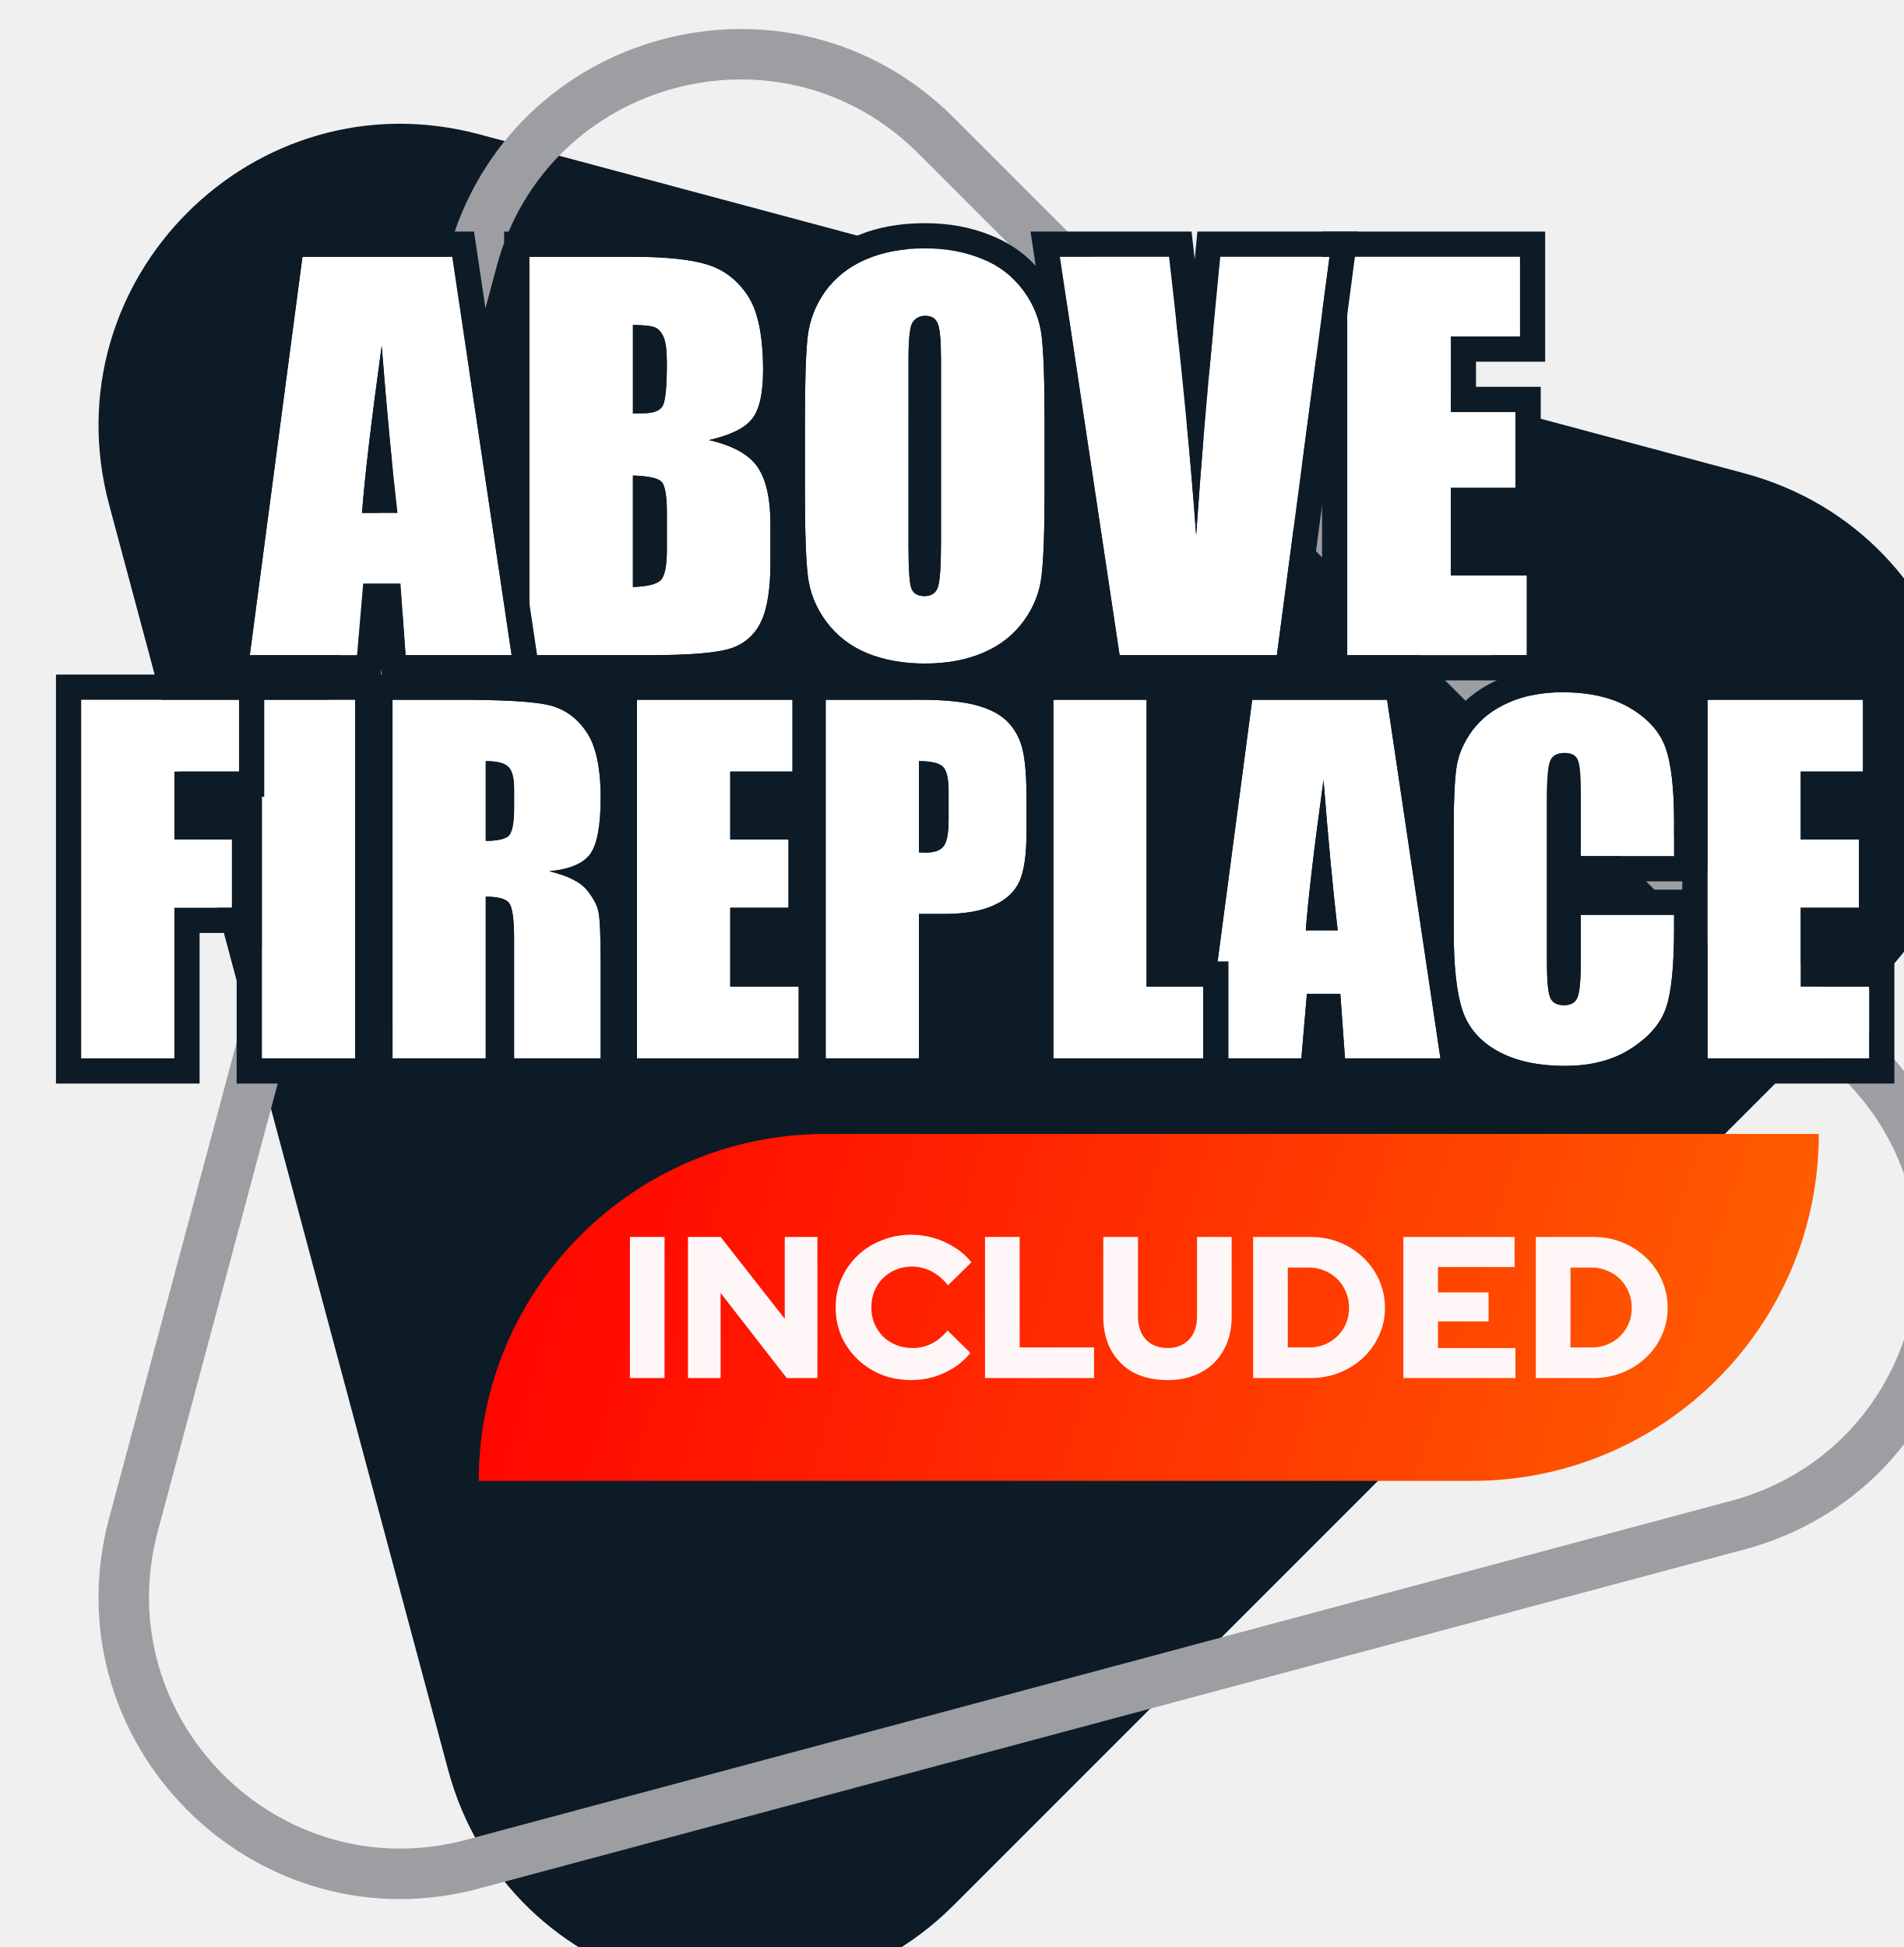
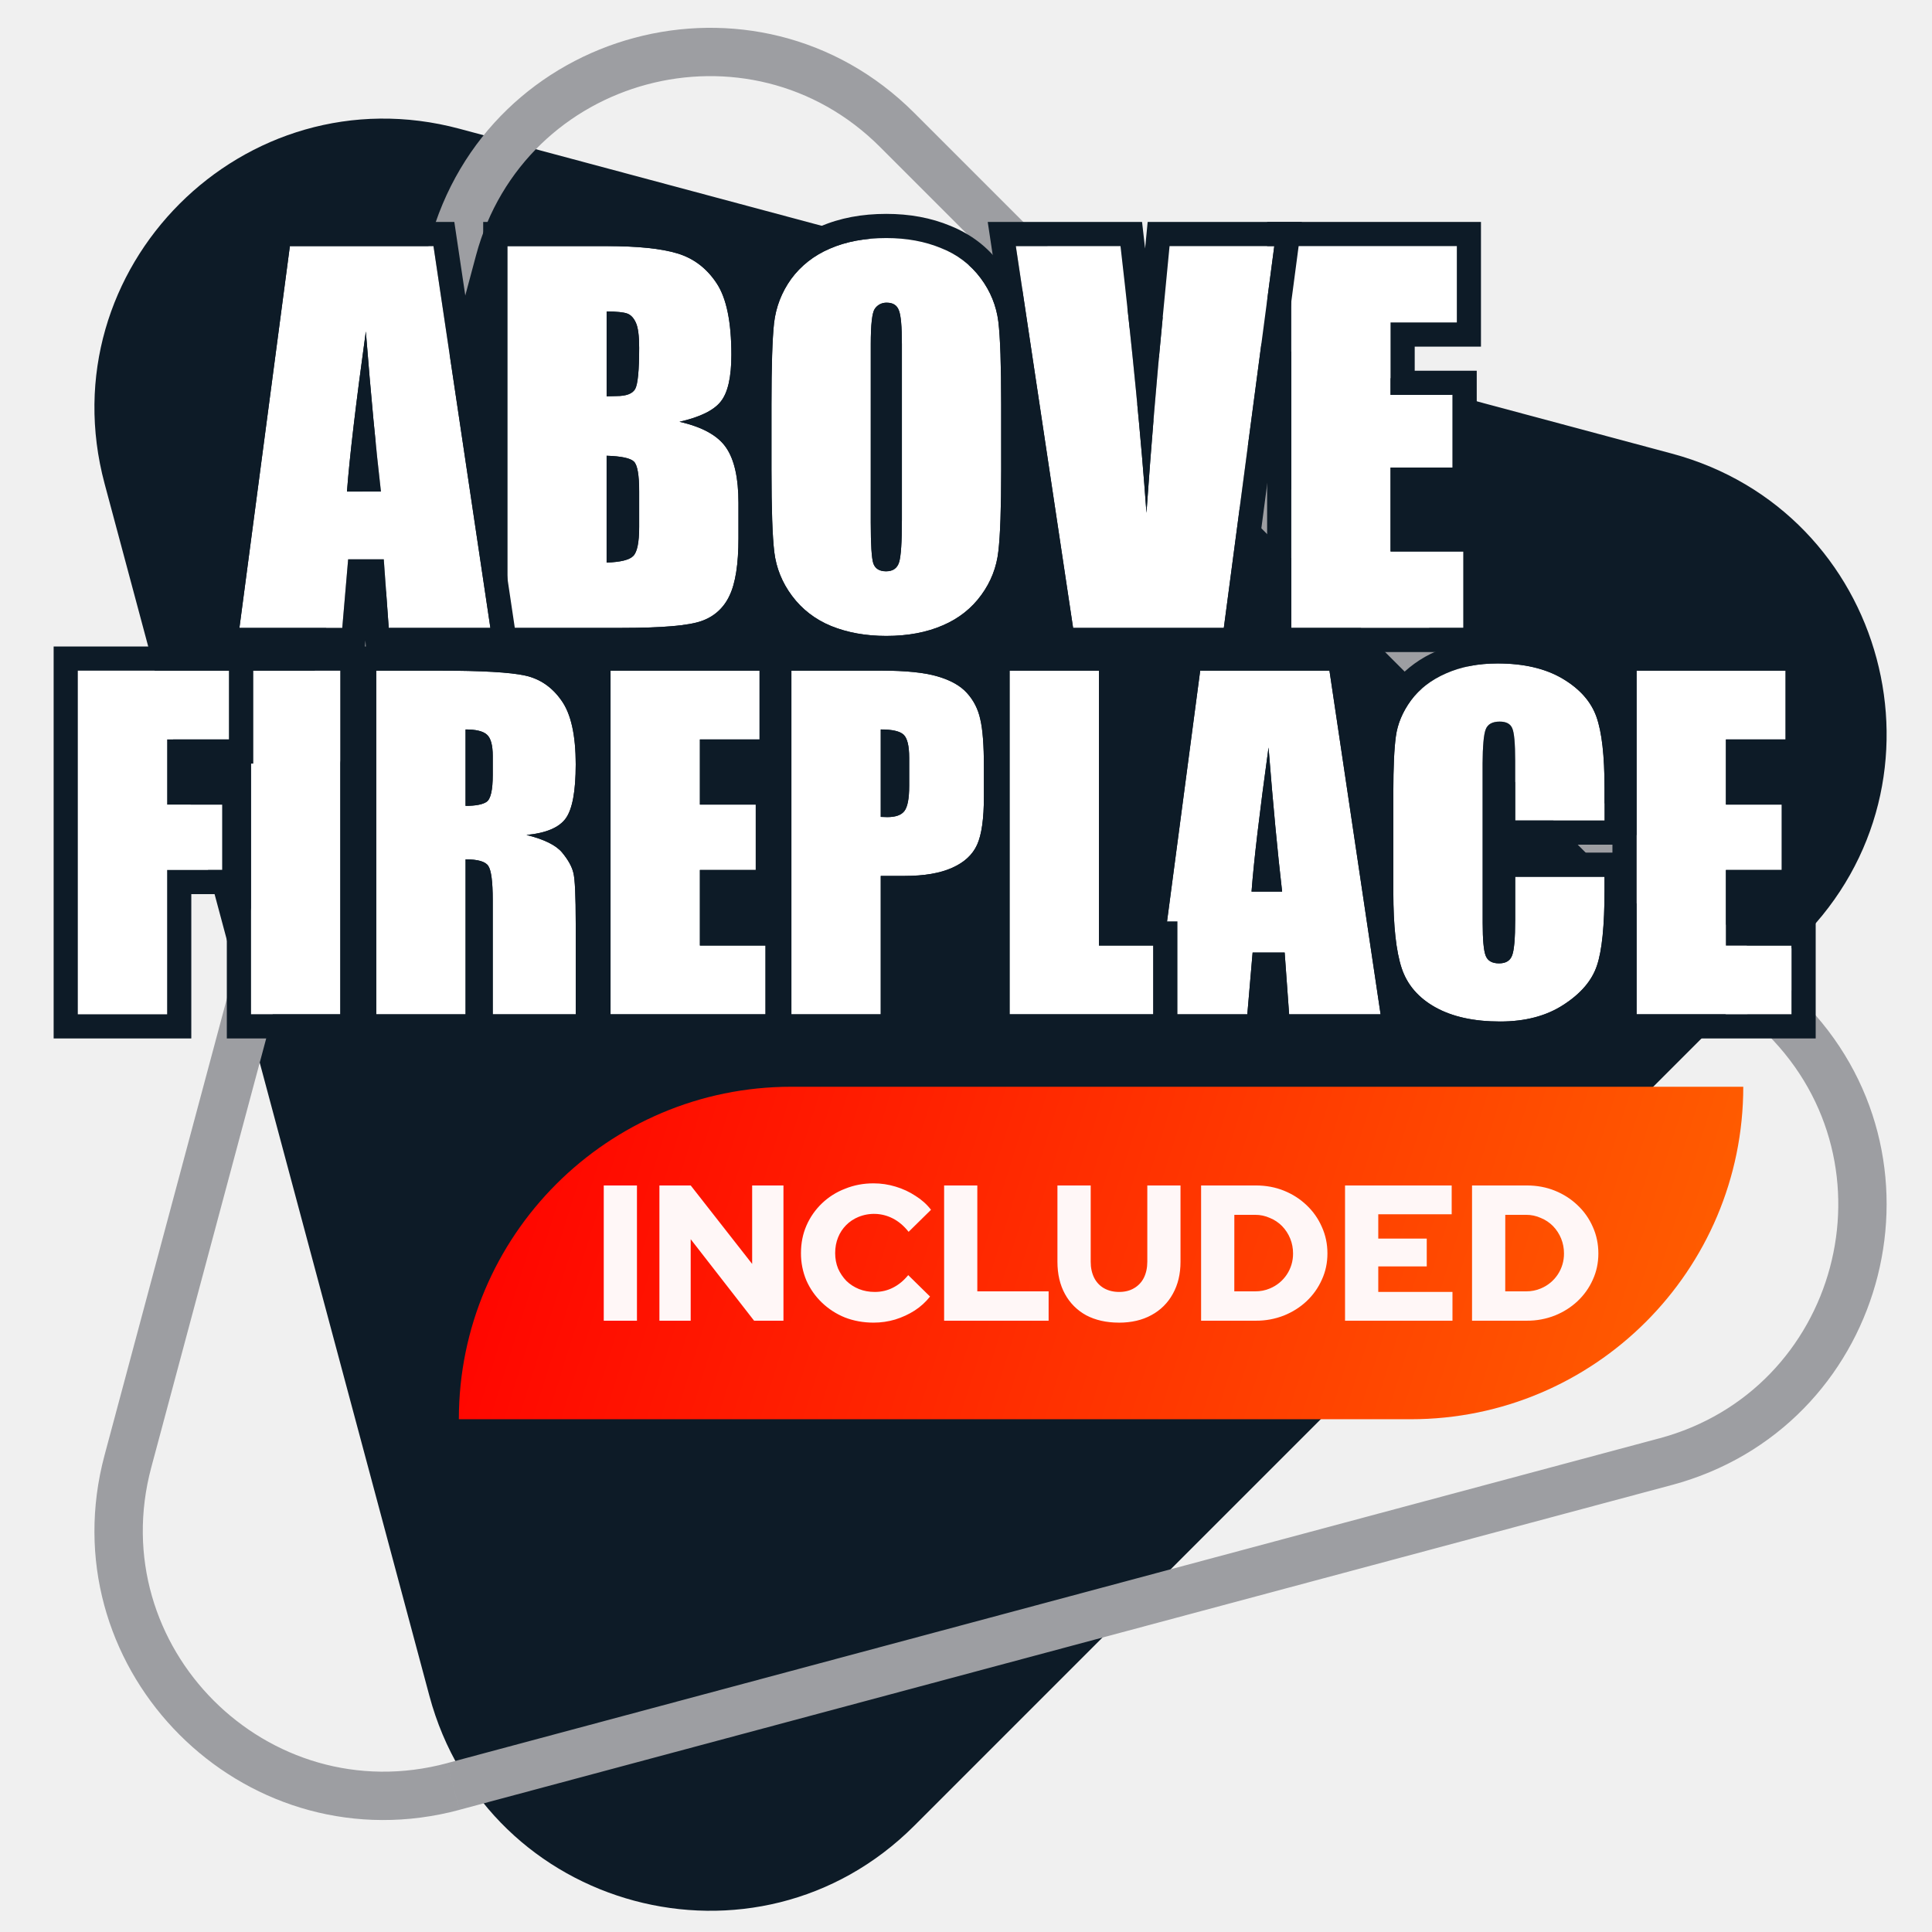
- <svg xmlns="http://www.w3.org/2000/svg" fill="none">
+ <svg xmlns="http://www.w3.org/2000/svg" viewBox="0 0 64 64" fill="none">
  <path fill="#0D1B27" d="M30.286 60.48c-5.226 5.225-14.149 2.834-16.062-4.304L3.465 16.023C1.553 8.885 8.085 2.353 15.223 4.266l40.153 10.758c7.138 1.913 9.529 10.836 4.303 16.062z" />
  <path fill="#9D9EA2" d="M14.224 8.042C16.137.904 25.06-1.487 30.286 3.74l29.393 29.394c5.144 5.143 2.908 13.87-3.972 15.966l-.331.095-.414-1.546c5.948-1.594 7.94-9.03 3.586-13.384L29.154 4.87C24.8.515 17.364 2.508 15.77 8.456L5.011 48.61c-1.593 5.948 3.85 11.392 9.798 9.798l.414 1.545-.334.084c-6.895 1.6-13.106-4.612-11.507-11.507l.084-.334zm40.738 39.606.414 1.546-40.153 10.758-.414-1.545z" />
  <path fill="#fff" d="M42.775 8.152h5.484v2.53h-2.195v2.4h2.055v2.406h-2.055v2.78h2.414V20.8h-5.703z" />
  <path fill="#0D1B27" d="M48.478 18.269h-2.414v-2.781h2.055V13.08h-2.055v-2.398h2.196V8.152h-5.485V20.8h5.703zm.581-6.786h-2.195v.798h2.055v4.007h-2.055v1.18h2.414V21.6h-7.303V7.352h7.084z" />
  <path fill="#fff" d="M42.212 8.152 40.54 20.8h-4.992L33.65 8.152h3.469q.6 5.227.859 8.836.258-3.649.54-6.485l.226-2.351z" />
  <path fill="#0D1B27" d="m37.832 7.352.081.708.02.172.015-.157.07-.723h5.107L41.242 21.6H34.86L32.72 7.352zm-4.182.8L35.548 20.8h4.993l1.672-12.648h-3.47l-.226 2.351a233 233 0 0 0-.539 6.485q-.257-3.61-.86-8.836z" />
  <path fill="#fff" d="M33.166 15.558q0 1.906-.094 2.703a2.97 2.97 0 0 1-.563 1.445 3 3 0 0 1-1.273 1.008q-.805.352-1.875.352-1.016 0-1.828-.328a3.03 3.03 0 0 1-1.297-1 3 3 0 0 1-.586-1.446q-.094-.78-.094-2.734v-2.164q0-1.907.086-2.696.094-.796.563-1.453a3.06 3.06 0 0 1 1.28-1.007q.805-.352 1.876-.352 1.016 0 1.82.336.813.329 1.305.992.492.665.586 1.445.093.782.093 2.735zm-3.29-4.156q0-.884-.101-1.125-.094-.25-.398-.25a.46.46 0 0 0-.399.203q-.133.195-.133 1.172v5.906q0 1.1.086 1.36.094.257.422.257.336 0 .43-.297t.093-1.414z" />
  <path fill="#0D1B27" d="M33.166 13.394q0-1.953-.094-2.735a3 3 0 0 0-.586-1.445 2.97 2.97 0 0 0-1.305-.992q-.804-.336-1.82-.336-1.07 0-1.875.352-.804.351-1.281 1.007-.469.657-.563 1.453-.086.79-.086 2.696v2.164q0 1.953.094 2.734.094.782.586 1.445.492.665 1.297 1 .813.33 1.828.329 1.071 0 1.875-.352.805-.351 1.274-1.008.476-.656.562-1.445.094-.797.094-2.703zm-4.32-1.992q0-.977.132-1.172a.46.46 0 0 1 .399-.203q.305 0 .398.25.102.241.102 1.125v5.812q0 1.117-.094 1.414t-.43.297q-.329 0-.422-.258-.086-.258-.086-1.36zm5.12 4.156c0 1.268-.03 2.21-.099 2.793a3.77 3.77 0 0 1-.71 1.826v-.001a3.8 3.8 0 0 1-1.6 1.27c-.658.288-1.396.42-2.196.42-.764 0-1.477-.124-2.127-.387l-.01-.003a3.83 3.83 0 0 1-1.63-1.262 3.8 3.8 0 0 1-.738-1.826c-.07-.574-.1-1.53-.1-2.83v-2.164c0-1.271.029-2.209.091-2.782v-.007l.037-.247c.104-.57.328-1.1.67-1.578l.003-.005.16-.204a3.9 3.9 0 0 1 1.449-1.066c.657-.287 1.395-.42 2.195-.42.766 0 1.48.128 2.128.399.666.271 1.22.687 1.64 1.254.407.548.658 1.16.738 1.826.068.574.099 1.529.099 2.83z" />
  <path fill="#fff" d="M16.806 8.152h3.281q1.555 0 2.352.242.805.242 1.297.984.492.735.492 2.375 0 1.11-.352 1.547-.343.438-1.367.672 1.14.258 1.547.86.406.592.406 1.827v1.172q0 1.282-.296 1.899a1.57 1.57 0 0 1-.93.843q-.64.227-2.625.227h-3.805zm3.29 2.164v2.812q.21-.008.327-.008.485 0 .618-.234.132-.242.132-1.367 0-.594-.109-.828-.11-.243-.29-.305-.17-.063-.679-.07m0 4.78v3.54q.695-.024.882-.219.195-.195.195-.96v-1.18q0-.813-.171-.985t-.907-.195" />
  <path fill="#0D1B27" d="M24.463 17.831V16.66q0-1.233-.407-1.828-.405-.6-1.547-.86 1.024-.233 1.368-.671.351-.437.351-1.547 0-1.64-.492-2.375-.492-.742-1.297-.984-.797-.242-2.351-.242v-.8c1.058 0 1.935.08 2.58.276h.002c.725.218 1.306.666 1.73 1.305.464.693.628 1.684.628 2.82 0 .768-.111 1.523-.523 2.04v.002q-.071.09-.153.17.208.185.368.419c.404.593.543 1.396.543 2.275v1.172c0 .888-.099 1.668-.376 2.246l-.001-.001a2.36 2.36 0 0 1-1.384 1.251c-.312.11-.72.174-1.174.214-.468.04-1.043.059-1.717.059h-4.605V7.352h4.082v.8h-3.282V20.8h3.805q1.985 0 2.625-.227.64-.226.93-.843.297-.618.297-1.899m-4.368-2.734q.735.023.907.195t.172.985v1.18q0 .765-.196.96-.187.195-.883.219zm0-4.781q.509.007.68.07.18.063.29.305.108.234.108.828 0 1.125-.132 1.367-.133.234-.617.234-.118 0-.329.008z" />
  <path fill="#fff" d="M14.36 8.152 16.245 20.8h-3.367l-.165-2.273h-1.18l-.195 2.273H7.931L9.603 8.152zm-1.741 8.132q-.25-2.148-.5-5.304-.5 3.625-.625 5.304z" />
  <path fill="#0D1B27" d="M15.05 7.352 17.173 21.6h-5.04l-.028-.384-.032.384H7.019L8.902 7.352zm-5.447.8L7.931 20.8h3.407l.195-2.273h1.18l.164 2.273h3.367L14.36 8.152zm2.516 2.828q.25 3.156.5 5.304h-1.125q.125-1.68.625-5.304" />
  <path fill="#fff" d="M54.214 22.216h4.936v2.279h-1.976v2.158h1.85v2.166h-1.85v2.503h2.173V33.6h-5.133z" />
  <path fill="#0D1B27" d="M59.347 31.322h-2.173v-2.503h1.85v-2.166h-1.85v-2.158h1.976v-2.279h-4.936V33.6h5.133zm.603-6.027h-1.976v.558h1.85v3.766h-1.85v.903h2.173V34.4h-6.733V21.416h6.536z" />
  <path fill="#fff" d="M53.152 27.18h-2.96v-1.982q0-.866-.098-1.076-.092-.218-.415-.218-.366 0-.464.26t-.099 1.125v5.287q0 .831.099 1.083.099.254.443.253.33 0 .429-.253.105-.252.105-1.188v-1.427h2.96v.443q0 1.764-.253 2.503-.246.738-1.104 1.293-.85.556-2.102.556-1.3 0-2.145-.471-.844-.471-1.117-1.3-.275-.838-.275-2.511v-3.326q0-1.23.085-1.842.084-.619.499-1.188.422-.57 1.16-.893.745-.33 1.709-.33 1.307 0 2.158.505.85.507 1.118 1.266.267.753.267 2.349z" />
  <path fill="#0D1B27" d="M49.679 23.904q.323 0 .415.218.098.211.098 1.076v1.982h2.96v-1.082q0-1.596-.267-2.349-.266-.76-1.118-1.265-.85-.507-2.159-.507-.963 0-1.708.33-.738.324-1.16.894-.415.57-.5 1.188-.084.612-.084 1.842v3.326q0 1.673.274 2.51.275.83 1.118 1.301t2.145.471q1.251 0 2.102-.555.858-.556 1.104-1.294.253-.739.253-2.503v-.443h-2.96v1.427q0 .936-.105 1.188-.099.255-.43.254-.344 0-.442-.254-.099-.253-.099-1.082v-5.288q0-.866.099-1.125.098-.26.464-.26m4.273 4.076h-4.036v.264h4.036v1.243c0 1.182-.08 2.134-.296 2.762-.239.709-.751 1.27-1.426 1.706-.724.471-1.585.684-2.537.684-.958 0-1.819-.173-2.535-.573-.672-.375-1.17-.911-1.437-1.607l-.05-.141v-.002c-.224-.68-.315-1.62-.315-2.759v-3.326c0-.827.029-1.486.092-1.95.077-.56.3-1.078.645-1.551l.004-.006.147-.183a3.7 3.7 0 0 1 1.335-.966c.615-.272 1.297-.398 2.03-.398.97 0 1.843.188 2.567.62.69.41 1.21.965 1.463 1.684l.078.251c.168.613.235 1.418.235 2.366z" />
  <path fill="#fff" d="M44.04 22.216 45.734 33.6h-3.03l-.148-2.046h-1.061l-.176 2.046h-3.066l1.505-11.384zm-1.568 7.32q-.225-1.934-.45-4.774-.45 3.262-.563 4.774z" />
  <path fill="#0D1B27" d="M44.73 21.416 46.663 34.4H37.34l1.715-12.984zm-4.972.8L38.253 33.6h3.066l.175-2.046h1.062l.148 2.046h3.03L44.04 22.216zm2.264 2.546q.225 2.84.45 4.774h-1.013q.113-1.512.563-4.774" />
  <path fill="#fff" d="M36.404 22.216v9.106h1.8V33.6h-4.76V22.216z" />
  <path fill="#0D1B27" d="M38.204 31.322h-1.8v-9.106h-2.96V33.6h4.76zm-1-.8h1.8V34.4h-6.36V21.416h4.56z" />
  <path fill="#fff" d="M26.216 22.216h2.98q1.21 0 1.857.19.654.19.977.549.33.359.443.872.12.505.12 1.575v.991q0 1.09-.225 1.59-.225.498-.83.765-.597.268-1.568.268h-.794V33.6h-2.96zm2.96 1.948v2.897a4 4 0 0 0 .218.007q.409 0 .562-.197.162-.204.162-.837V25.1q0-.583-.183-.76-.183-.175-.76-.175" />
  <path fill="#0D1B27" d="M32.593 26.393V25.4q0-1.068-.12-1.575a1.84 1.84 0 0 0-.443-.871q-.323-.36-.977-.549-.647-.19-1.856-.19v-.8c.832 0 1.54.064 2.081.222v.001c.519.151.993.392 1.34.774.32.348.53.765.633 1.23.102.432.142 1.035.142 1.758v.992c0 .75-.072 1.423-.295 1.918-.248.548-.692.929-1.236 1.17l-.001-.001c-.537.239-1.18.334-1.885.335V34.4h-4.56V21.416h3.78v.8h-2.98V33.6h2.96v-4.584h.794q.97 0 1.568-.268.605-.267.83-.766.225-.5.225-1.59m-3.417-2.229q.576 0 .76.176.181.175.182.76v.934q0 .633-.162.837-.154.197-.562.197-.092 0-.218-.007z" />
  <path fill="#fff" d="M20.225 22.216h4.936v2.279h-1.976v2.158h1.85v2.166h-1.85v2.503h2.173V33.6h-5.133z" />
  <path fill="#0D1B27" d="M25.358 31.322h-2.173v-2.503h1.85v-2.166h-1.85v-2.158h1.976v-2.279h-4.936V33.6h5.133zm.603-6.027h-1.976v.558h1.85v3.766h-1.85v.903h2.173V34.4h-6.733V21.416h6.536z" />
  <path fill="#fff" d="M12.462 22.216h2.096q2.095 0 2.833.162.745.162 1.21.83.47.66.47 2.116 0 1.329-.33 1.786t-1.3.549q.879.218 1.18.583.303.366.373.675.078.303.078 1.68V33.6h-2.75v-3.783q0-.914-.147-1.132-.141-.218-.752-.218V33.6h-2.96zm2.96 1.948v2.531q.5 0 .697-.133.204-.141.204-.893v-.626q0-.541-.197-.71-.19-.17-.703-.169" />
  <path fill="#0D1B27" d="M15.423 28.467q.612 0 .752.218.148.218.148 1.132V33.6h2.749v-3.002q0-1.38-.077-1.68-.071-.31-.373-.676-.303-.366-1.181-.583.97-.092 1.3-.549t.331-1.786q0-1.456-.471-2.116-.465-.668-1.21-.83-.738-.162-2.833-.162v-.8c1.385 0 2.413.052 3.002.18h.001c.705.153 1.275.553 1.69 1.148.462.647.621 1.56.621 2.58 0 .472-.03.894-.096 1.256-.065.352-.177.71-.386.999q-.066.09-.14.168c.24.293.442.625.525.993h-.002c.046.19.067.449.079.712q.02.446.02 1.146V34.4h-8.21V21.416h2.896v.8h-2.095V33.6h2.96zm0-4.303q.513 0 .703.169.197.168.197.71v.626q0 .752-.204.893-.197.133-.696.133z" />
  <path fill="#fff" d="M11.274 22.216V33.6h-2.96V22.216z" />
  <path fill="#0D1B27" d="M11.274 22.216h-2.96V33.6h2.96zm.8 12.184h-4.56V21.416h4.56z" />
  <path fill="#fff" d="M2.577 22.216H7.59v2.279H5.537v2.158h1.828v2.166H5.537V33.6h-2.96z" />
  <path fill="#0D1B27" d="M7.365 28.819v-2.166H5.537v-2.158H7.59v-2.279H2.577V33.6h2.96v-4.781zm1.025-3.524H6.337v.558h1.828v3.766H6.337V34.4h-4.56V21.416H8.39z" />
  <path fill="url(#a)" d="M15.2 47.014C15.2 40.931 20.131 36 26.214 36h31.534c0 6.083-4.931 11.014-11.014 11.014z" />
  <path fill="#FFF7F7" d="M49.863 42.778h.691q.262 0 .487-.096a1.24 1.24 0 0 0 .768-1.159 1.29 1.29 0 0 0-.365-.909 1.2 1.2 0 0 0-.403-.268 1.16 1.16 0 0 0-.487-.103h-.69zm-1.1.972v-4.48h1.817q.5 0 .928.173t.749.48q.327.308.506.717.185.41.185.883 0 .468-.185.87-.18.404-.506.711-.32.3-.749.474a2.5 2.5 0 0 1-.928.172zM44.556 43.75v-4.48h3.533v.954h-2.432v.806h1.606v.922h-1.606v.845h2.458v.953zM40.888 42.778h.691q.262 0 .487-.096a1.24 1.24 0 0 0 .768-1.159 1.29 1.29 0 0 0-.365-.909 1.2 1.2 0 0 0-.403-.268 1.16 1.16 0 0 0-.487-.103h-.69zm-1.1.972v-4.48h1.817q.5 0 .928.173t.749.48q.326.308.505.717.186.41.186.883 0 .468-.186.87-.18.404-.505.711-.32.3-.749.474a2.5 2.5 0 0 1-.928.172zM37.065 43.814q-.62 0-1.082-.243a1.75 1.75 0 0 1-.704-.704q-.25-.454-.25-1.069V39.27h1.102v2.528q0 .3.115.532.115.224.326.345.218.122.5.122.287 0 .492-.122a.82.82 0 0 0 .327-.345q.114-.23.115-.532V39.27h1.1v2.528q0 .609-.255 1.063a1.74 1.74 0 0 1-.71.704q-.455.25-1.076.25M31.275 43.75v-4.48h1.1v3.508h2.362v.972zM28.94 43.814q-.512 0-.954-.172a2.4 2.4 0 0 1-.761-.493 2.3 2.3 0 0 1-.512-.73 2.3 2.3 0 0 1-.18-.909q0-.492.18-.908a2.28 2.28 0 0 1 1.28-1.223q.441-.18.947-.179.371 0 .73.109.358.108.659.307.307.192.512.46l-.742.73q-.237-.3-.532-.448a1.36 1.36 0 0 0-1.133-.044 1.22 1.22 0 0 0-.672.678q-.096.236-.096.518 0 .276.096.512.103.23.276.41.18.173.416.269.243.096.524.096.327 0 .602-.141.281-.141.506-.416l.723.71a2.1 2.1 0 0 1-.506.461q-.3.192-.652.301a2.5 2.5 0 0 1-.71.102M21.844 43.75v-4.48h1.037l2.035 2.599V39.27h1.037v4.48h-.973l-2.1-2.7v2.7zM20 43.75v-4.48h1.1v4.48z" />
  <defs>
    <linearGradient id="a" x1="15.2" x2="57.249" y1="36" y2="49.16" gradientUnits="userSpaceOnUse">
      <stop stop-color="red" />
      <stop offset="1" stop-color="#FF6200" />
    </linearGradient>
  </defs>
</svg>
